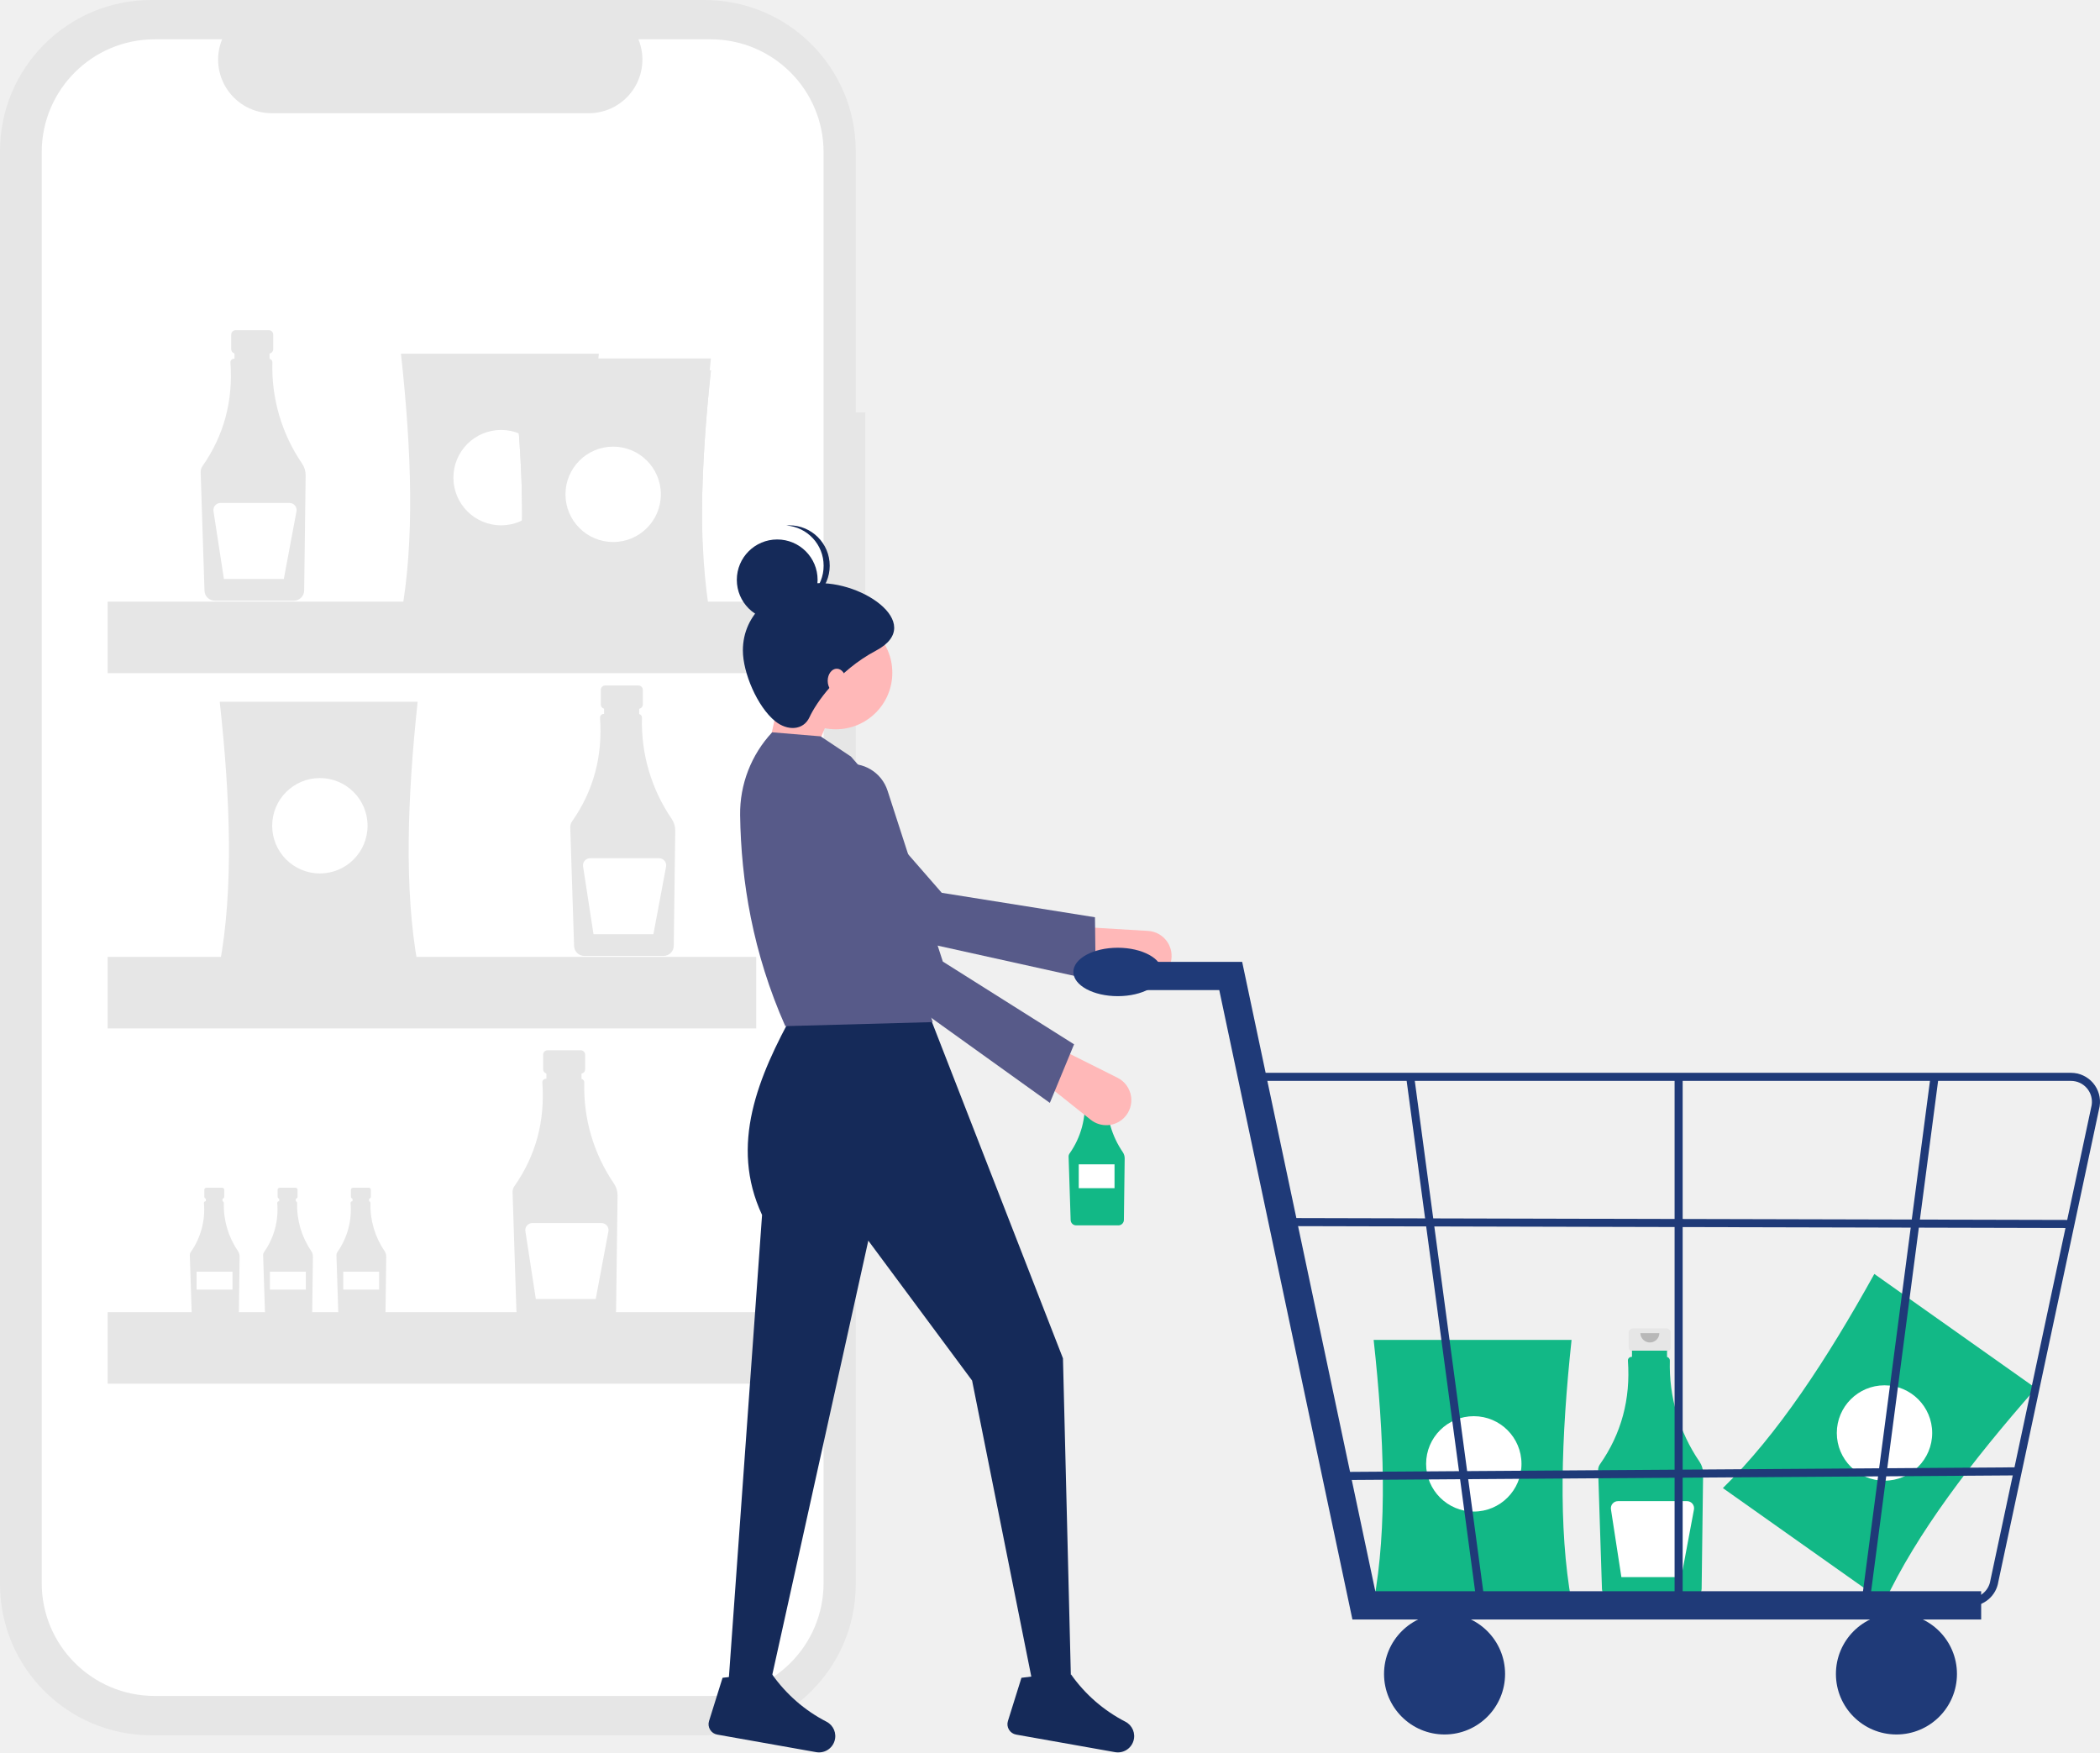
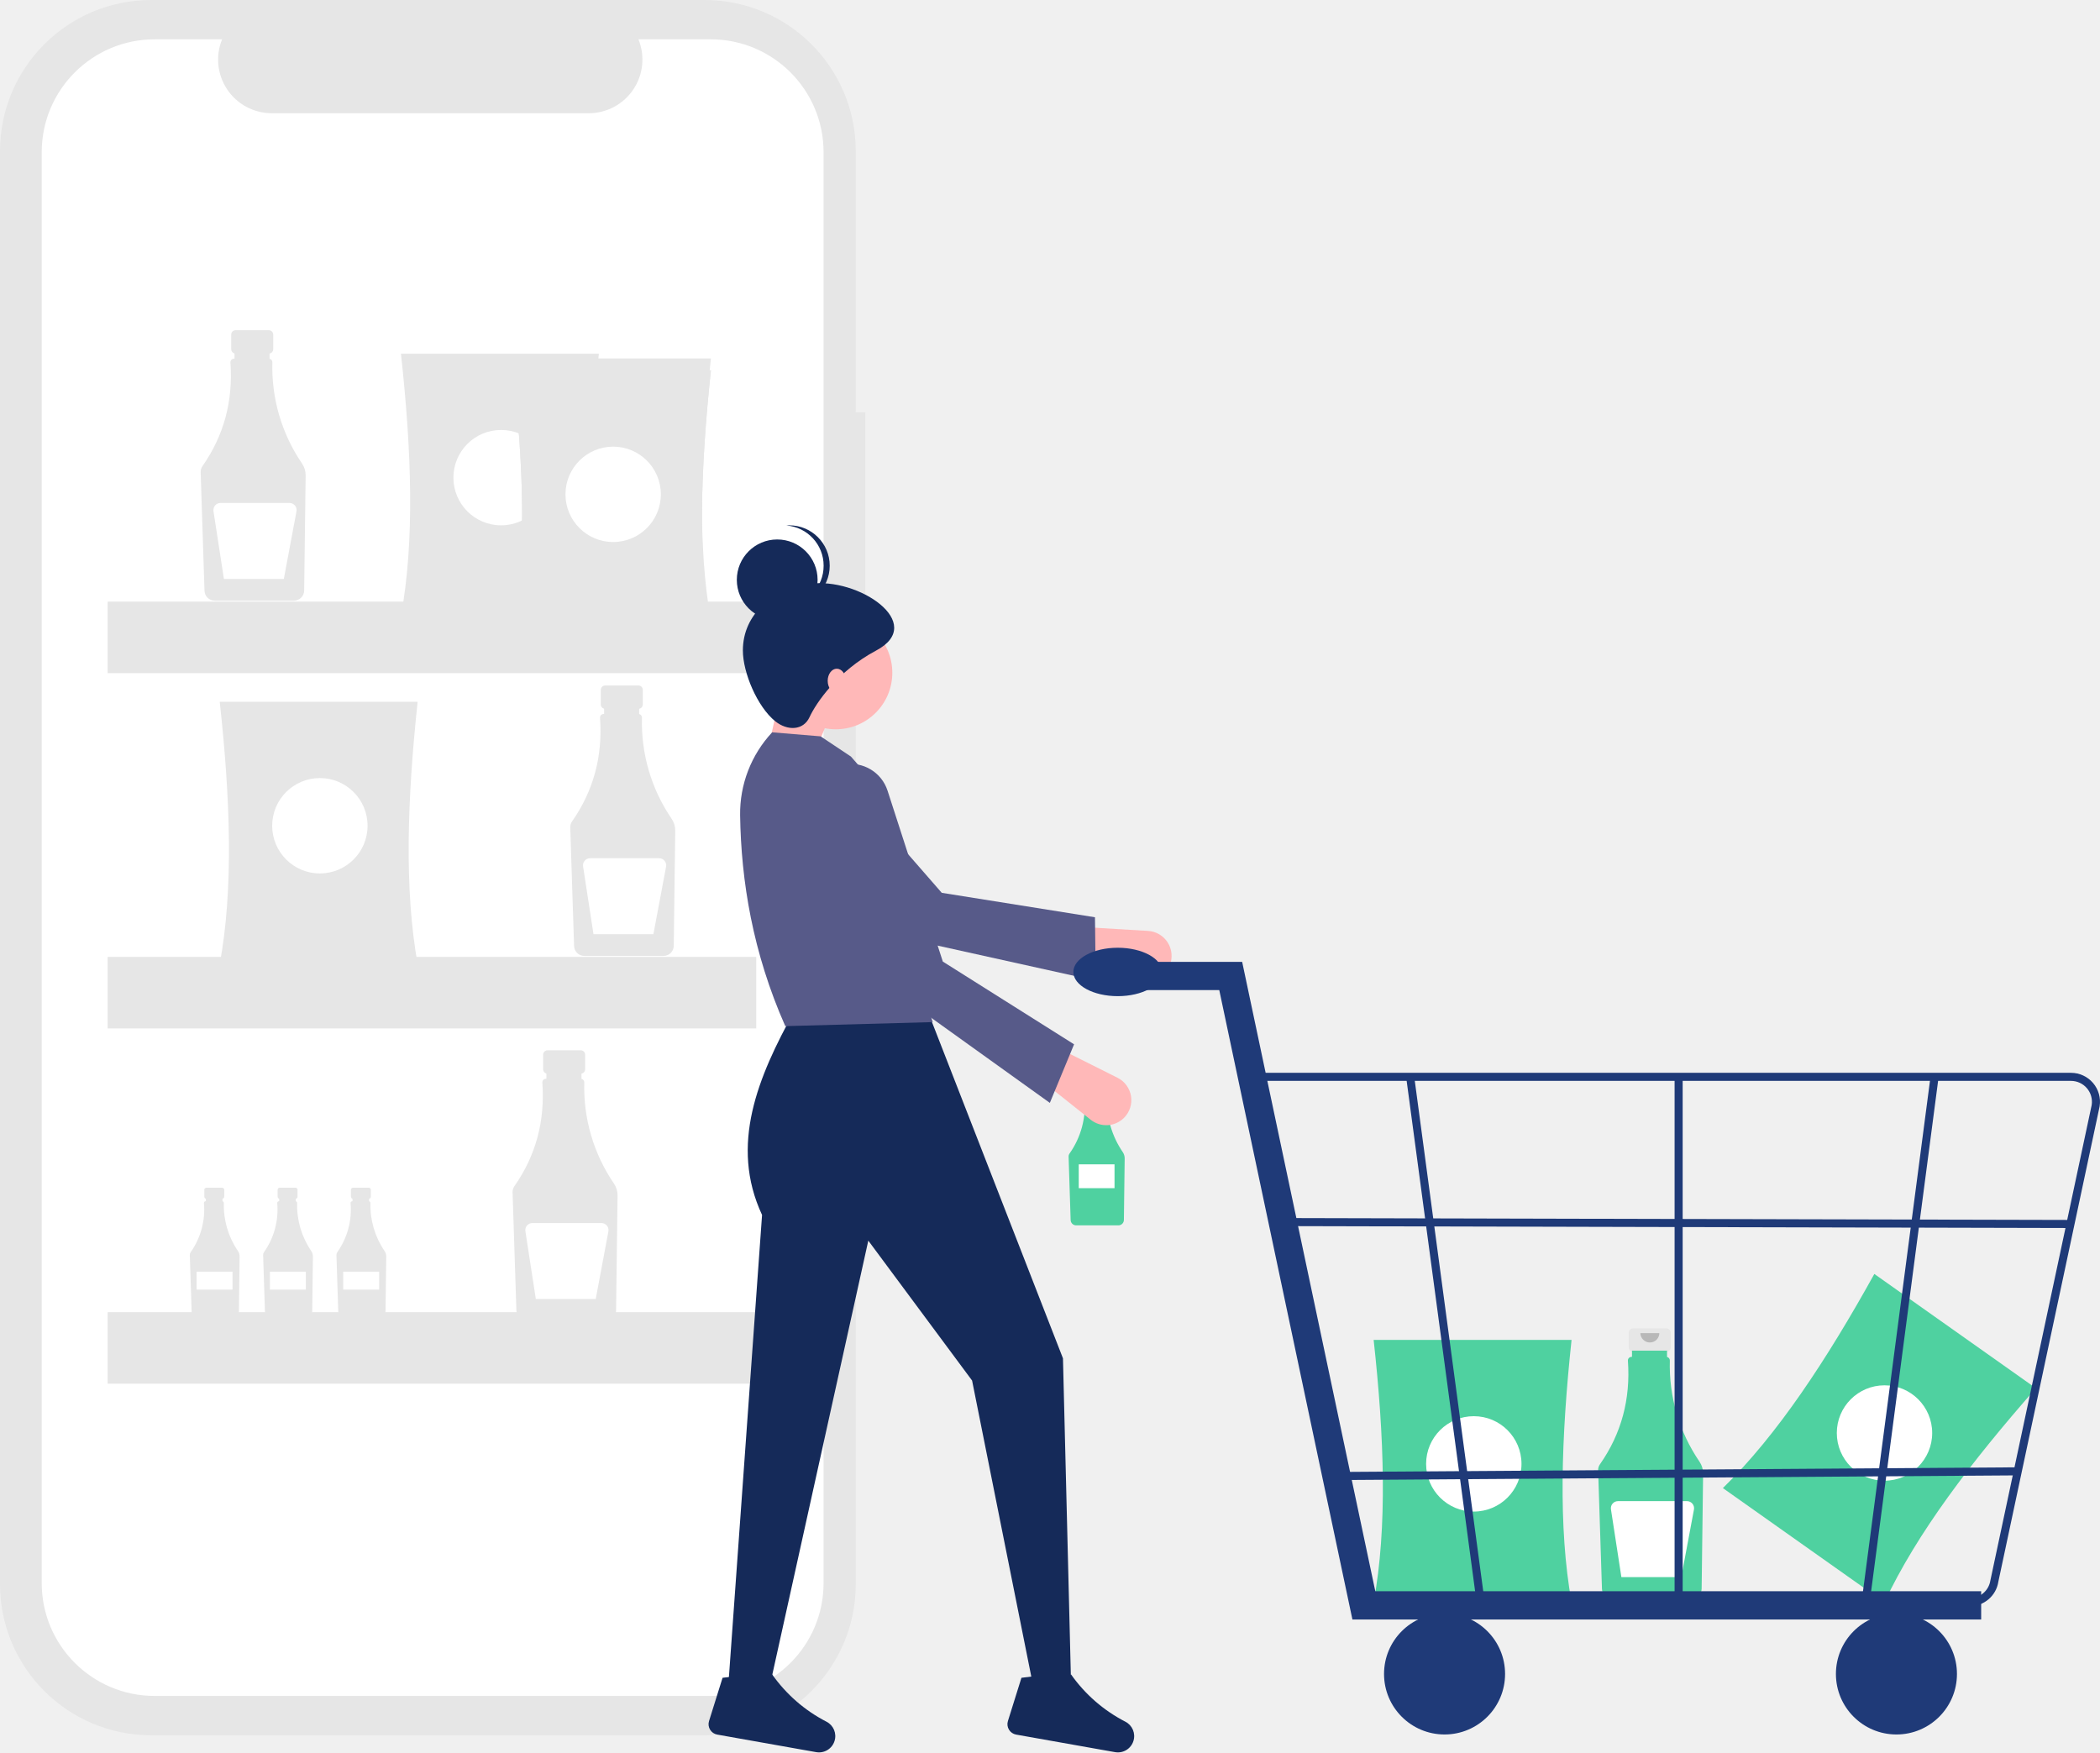
<svg xmlns="http://www.w3.org/2000/svg" id="b0613604-cb64-4fd5-a4c3-be829c572cfc" data-name="Layer 1" viewBox="0 0 888 741.048">
  <path d="M521.896,253.856H517.864v-110.453a63.927,63.927,0,0,0-63.927-63.927H219.927A63.927,63.927,0,0,0,156,143.403V749.357A63.927,63.927,0,0,0,219.927,813.284H453.937a63.927,63.927,0,0,0,63.927-63.927V332.478h4.032Z" transform="translate(-156 -79.47583)" fill="#e6e6e6" />
  <path d="M456.516,96.107h-30.546a22.681,22.681,0,0,1-21,31.247H270.91a22.681,22.681,0,0,1-21-31.247h-28.53a47.74,47.74,0,0,0-47.74,47.74V748.912a47.74,47.74,0,0,0,47.74,47.74H456.516a47.74,47.74,0,0,0,47.74-47.74V143.848A47.74,47.74,0,0,0,456.516,96.107Z" transform="translate(-156 -79.47583)" fill="#fff" />
  <path d="M269.672,219.111H255.633a1.861,1.861,0,0,0-1.861,1.861v6.162a1.861,1.861,0,0,0,1.861,1.861h2.327v9.233h9.386v-9.233h2.327a1.861,1.861,0,0,0,1.861-1.861v-6.162A1.861,1.861,0,0,0,269.672,219.111Z" transform="translate(-156 -79.47583)" fill="#e6e6e6" />
  <path d="M283.734,275.507a72.178,72.178,0,0,1-12.557-42.794,1.522,1.522,0,0,0-1.188-1.519v-2.663H255.162v2.626h-.204a1.521,1.521,0,0,0-1.519,1.523q0.0.055.004.111,1.752,24.425-11.833,43.808a4.193,4.193,0,0,0-.759,2.541l1.621,50.151a4.341,4.341,0,0,0,4.304,4.19h33.537a4.343,4.343,0,0,0,4.307-4.264l.625-48.693A8.788,8.788,0,0,0,283.734,275.507Z" transform="translate(-156 -79.47583)" fill="#e6e6e6" />
  <path d="M278.425,292.166H249.234a2.997,2.997,0,0,0-2.962,3.453l4.411,28.673h25.33l5.358-28.577a2.997,2.997,0,0,0-2.946-3.549Z" transform="translate(-156 -79.47583)" fill="#fff" />
  <path d="M425.957,369.345H411.917a1.861,1.861,0,0,0-1.861,1.861v6.162a1.861,1.861,0,0,0,1.861,1.861h2.327v9.233h9.386V379.23h2.327a1.861,1.861,0,0,0,1.861-1.861v-6.162A1.861,1.861,0,0,0,425.957,369.345Z" transform="translate(-156 -79.47583)" fill="#e6e6e6" />
  <path d="M440.019,425.742a72.178,72.178,0,0,1-12.557-42.794,1.522,1.522,0,0,0-1.188-1.519V378.767H411.446v2.626h-.204a1.521,1.521,0,0,0-1.519,1.523q0.0.055.004.111,1.752,24.425-11.833,43.808a4.193,4.193,0,0,0-.759,2.541l1.621,50.151a4.341,4.341,0,0,0,4.304,4.19h33.537a4.343,4.343,0,0,0,4.307-4.264l.625-48.693A8.788,8.788,0,0,0,440.019,425.742Z" transform="translate(-156 -79.47583)" fill="#e6e6e6" />
  <path d="M434.71,442.401H405.518a2.997,2.997,0,0,0-2.962,3.453l4.411,28.673h25.33l5.358-28.577a2.997,2.997,0,0,0-2.946-3.549Z" transform="translate(-156 -79.47583)" fill="#fff" />
  <path d="M249.935,581.733h-6.659a.883.883,0,0,0-.883.883v2.923a.883.883,0,0,0,.883.883h1.104v4.38h4.452v-4.38H249.935a.883.883,0,0,0,.883-.883v-2.923A.883.883,0,0,0,249.935,581.733Z" transform="translate(-156 -79.47583)" fill="#e6e6e6" />
  <path d="M256.605,608.484a34.237,34.237,0,0,1-5.956-20.299.722.722,0,0,0-.564-.721v-1.263H243.052v1.245h-.097a.722.722,0,0,0-.721.723q0,.026.002.053a31.246,31.246,0,0,1-5.613,20.78,1.989,1.989,0,0,0-.36,1.205l.769,23.789a2.059,2.059,0,0,0,2.042,1.988h15.908a2.06,2.06,0,0,0,2.043-2.023l.296-23.097A4.168,4.168,0,0,0,256.605,608.484Z" transform="translate(-156 -79.47583)" fill="#e6e6e6" />
  <rect x="83.137" y="537.753" width="15.179" height="7.59" fill="#fff" />
  <path d="M280.935,581.733h-6.659a.883.883,0,0,0-.883.883v2.923a.883.883,0,0,0,.883.883h1.104v4.38h4.452v-4.38H280.935a.883.883,0,0,0,.883-.883v-2.923A.883.883,0,0,0,280.935,581.733Z" transform="translate(-156 -79.47583)" fill="#e6e6e6" />
  <path d="M287.605,608.484a34.237,34.237,0,0,1-5.956-20.299.722.722,0,0,0-.564-.721v-1.263H274.052v1.245h-.097a.722.722,0,0,0-.721.723q0,.026.002.053a31.246,31.246,0,0,1-5.613,20.78,1.989,1.989,0,0,0-.36,1.205l.769,23.789a2.059,2.059,0,0,0,2.042,1.988h15.908a2.06,2.06,0,0,0,2.043-2.023l.296-23.097A4.168,4.168,0,0,0,287.605,608.484Z" transform="translate(-156 -79.47583)" fill="#e6e6e6" />
  <rect x="114.137" y="537.753" width="15.179" height="7.59" fill="#fff" />
  <path d="M311.935,581.733h-6.659a.883.883,0,0,0-.883.883v2.923a.883.883,0,0,0,.883.883h1.104v4.38h4.452v-4.38H311.935a.883.883,0,0,0,.883-.883v-2.923A.883.883,0,0,0,311.935,581.733Z" transform="translate(-156 -79.47583)" fill="#e6e6e6" />
  <path d="M318.605,608.484a34.237,34.237,0,0,1-5.956-20.299.722.722,0,0,0-.564-.721v-1.263H305.052v1.245h-.097a.722.722,0,0,0-.721.723q0,.026.002.053a31.246,31.246,0,0,1-5.613,20.78,1.989,1.989,0,0,0-.36,1.205l.769,23.789a2.059,2.059,0,0,0,2.042,1.988h15.908a2.06,2.06,0,0,0,2.043-2.023l.296-23.097A4.168,4.168,0,0,0,318.605,608.484Z" transform="translate(-156 -79.47583)" fill="#e6e6e6" />
  <rect x="145.137" y="537.753" width="15.179" height="7.59" fill="#fff" />
  <path d="M401.567,523.613H387.528a1.861,1.861,0,0,0-1.861,1.861v6.162a1.861,1.861,0,0,0,1.861,1.861h2.327v9.233h9.386v-9.233h2.327a1.861,1.861,0,0,0,1.861-1.861v-6.162A1.861,1.861,0,0,0,401.567,523.613Z" transform="translate(-156 -79.47583)" fill="#e6e6e6" />
  <path d="M415.629,580.01a72.178,72.178,0,0,1-12.557-42.794,1.522,1.522,0,0,0-1.188-1.519v-2.663H387.057v2.626h-.204a1.521,1.521,0,0,0-1.519,1.523q0.0.055.004.111,1.752,24.425-11.833,43.808a4.193,4.193,0,0,0-.759,2.541l1.621,50.151a4.341,4.341,0,0,0,4.304,4.19h33.537a4.343,4.343,0,0,0,4.307-4.264l.625-48.693A8.788,8.788,0,0,0,415.629,580.01Z" transform="translate(-156 -79.47583)" fill="#e6e6e6" />
  <path d="M410.32,596.668H381.129a2.997,2.997,0,0,0-2.962,3.453l4.411,28.673h25.33l5.358-28.577a2.997,2.997,0,0,0-2.946-3.549Z" transform="translate(-156 -79.47583)" fill="#fff" />
  <path d="M409.232,339.938H325.544c5.851-31.633,4.505-69.832,0-110.911h83.688C404.847,270.107,403.536,308.305,409.232,339.938Z" transform="translate(-156 -79.47583)" fill="#e6e6e6" />
  <circle cx="211.892" cy="201.982" r="20.166" fill="#fff" />
  <path d="M332.602,487.148H248.914c5.851-31.633,4.505-69.832,0-110.911H332.602C328.217,417.316,326.907,455.515,332.602,487.148Z" transform="translate(-156 -79.47583)" fill="#e6e6e6" />
  <circle cx="135.262" cy="349.192" r="20.166" fill="#fff" />
  <path d="M456.621,346.996H372.933c5.851-31.633,4.505-69.832,0-110.911h83.688C452.236,277.165,450.926,315.363,456.621,346.996Z" transform="translate(-156 -79.47583)" fill="#e6e6e6" />
  <circle cx="259.281" cy="209.04" r="20.166" fill="#fff" />
  <path d="M456.621,341.955H372.933c5.851-31.633,4.505-69.832,0-110.911h83.688C452.236,272.123,450.926,310.322,456.621,341.955Z" transform="translate(-156 -79.47583)" fill="#e6e6e6" />
  <circle cx="259.281" cy="203.998" r="20.166" fill="#fff" />
  <path d="M456.621,346.996H372.933c5.851-31.633,4.505-69.832,0-110.911h83.688C452.236,277.165,450.926,315.363,456.621,346.996Z" transform="translate(-156 -79.47583)" fill="#e6e6e6" />
  <circle cx="259.281" cy="209.04" r="20.166" fill="#fff" />
  <rect x="45.525" y="254.413" width="274.254" height="30.249" fill="#e6e6e6" />
  <rect x="45.525" y="404.647" width="274.254" height="30.249" fill="#e6e6e6" />
  <rect x="45.525" y="554.882" width="274.254" height="30.249" fill="#e6e6e6" />
-   <path d="M952.855,757.075l-68.325-48.326c23.044-22.448,44.002-54.411,64.046-90.551l68.325,48.326C989.599,697.53,966.471,727.96,952.855,757.075Z" transform="translate(-156 -79.47583)" fill="#12b886" />
+   <path d="M952.855,757.075l-68.325-48.326c23.044-22.448,44.002-54.411,64.046-90.551l68.325,48.326C989.599,697.53,966.471,727.96,952.855,757.075Z" transform="translate(-156 -79.47583)" fill="#4fd1a0" />
  <circle cx="796.873" cy="605.982" r="20.166" fill="#fff" />
  <path d="M623.262,536.554h-7.5a.994.994,0,0,0-.994.994v3.292a.994.994,0,0,0,.994.994h1.243v4.932h5.014v-4.932h1.243a.994.994,0,0,0,.994-.994v-3.292A.994.994,0,0,0,623.262,536.554Z" transform="translate(-156 -79.47583)" fill="#e6e6e6" />
-   <path d="M630.774,566.682a38.558,38.558,0,0,1-6.708-22.861.813.813,0,0,0-.635-.812v-1.422h-7.921v1.403h-.109a.813.813,0,0,0-.812.814q0,.03.002.059a35.189,35.189,0,0,1-6.322,23.403,2.24,2.24,0,0,0-.405,1.357l.866,26.792a2.319,2.319,0,0,0,2.299,2.238h17.916a2.32,2.32,0,0,0,2.301-2.278l.334-26.012A4.695,4.695,0,0,0,630.774,566.682Z" transform="translate(-156 -79.47583)" fill="#12b886" />
+   <path d="M630.774,566.682a38.558,38.558,0,0,1-6.708-22.861.813.813,0,0,0-.635-.812v-1.422h-7.921v1.403h-.109a.813.813,0,0,0-.812.814q0,.03.002.059a35.189,35.189,0,0,1-6.322,23.403,2.24,2.24,0,0,0-.405,1.357l.866,26.792a2.319,2.319,0,0,0,2.299,2.238h17.916a2.32,2.32,0,0,0,2.301-2.278l.334-26.012A4.695,4.695,0,0,0,630.774,566.682Z" transform="translate(-156 -79.47583)" fill="#4fd1a0" />
  <path d="M621.699,537.627a2.145,2.145,0,0,1-4.291,0" transform="translate(-156 -79.47583)" opacity="0.2" style="isolation:isolate" />
  <rect x="456.161" y="492.368" width="15.124" height="10.083" fill="#fff" />
  <path d="M860.602,641.218H846.563a1.861,1.861,0,0,0-1.861,1.861v6.162a1.861,1.861,0,0,0,1.861,1.861h2.327v9.233h9.386v-9.233h2.327a1.861,1.861,0,0,0,1.861-1.861V643.079A1.861,1.861,0,0,0,860.602,641.218Z" transform="translate(-156 -79.47583)" fill="#e6e6e6" />
-   <path d="M874.664,697.615a72.178,72.178,0,0,1-12.557-42.794,1.522,1.522,0,0,0-1.188-1.519v-2.663H846.092v2.626h-.204a1.521,1.521,0,0,0-1.519,1.523q0.0.055.004.111,1.752,24.425-11.833,43.808a4.193,4.193,0,0,0-.759,2.541l1.621,50.151a4.341,4.341,0,0,0,4.304,4.19h33.537a4.343,4.343,0,0,0,4.307-4.264l.625-48.693A8.788,8.788,0,0,0,874.664,697.615Z" transform="translate(-156 -79.47583)" fill="#12b886" />
+   <path d="M874.664,697.615a72.178,72.178,0,0,1-12.557-42.794,1.522,1.522,0,0,0-1.188-1.519v-2.663H846.092v2.626h-.204a1.521,1.521,0,0,0-1.519,1.523q0.0.055.004.111,1.752,24.425-11.833,43.808a4.193,4.193,0,0,0-.759,2.541l1.621,50.151a4.341,4.341,0,0,0,4.304,4.19h33.537a4.343,4.343,0,0,0,4.307-4.264l.625-48.693A8.788,8.788,0,0,0,874.664,697.615Z" transform="translate(-156 -79.47583)" fill="#4fd1a0" />
  <path d="M857.676,643.226a4.016,4.016,0,0,1-8.031,0" transform="translate(-156 -79.47583)" opacity="0.2" style="isolation:isolate" />
  <path d="M869.355,714.273H840.164a2.997,2.997,0,0,0-2.962,3.453l4.411,28.673h25.33l5.358-28.577a2.997,2.997,0,0,0-2.946-3.549Z" transform="translate(-156 -79.47583)" fill="#fff" />
-   <path d="M820.546,756.996H736.858c5.851-31.633,4.505-69.832,0-110.911H820.546C816.161,687.164,814.851,725.362,820.546,756.996Z" transform="translate(-156 -79.47583)" fill="#12b886" />
+   <path d="M820.546,756.996H736.858c5.851-31.633,4.505-69.832,0-110.911H820.546C816.161,687.164,814.851,725.362,820.546,756.996Z" transform="translate(-156 -79.47583)" fill="#4fd1a0" />
  <circle cx="623.206" cy="619.039" r="20.166" fill="#fff" />
  <polygon points="322.243 328.466 341.03 326.758 352.986 297.724 331.637 285.768 322.243 328.466" fill="#ffb8b8" />
  <path d="M650.66,487.65v0a10.593,10.593,0,0,0-9.202-14.517l-29.17-1.739-4.295,14.282,30.029,8.247A10.593,10.593,0,0,0,650.66,487.65Z" transform="translate(-156 -79.47583)" fill="#ffb8b8" />
  <path d="M619.339,494.163l-.321-26.8-64.793-10.339L504.31,399.777a16.338,16.338,0,0,0-21.294-2.912l0,0a16.338,16.338,0,0,0-2.846,24.922l41.18,50.678Z" transform="translate(-156 -79.47583)" fill="#575a89" />
  <path d="M463.726,795.643h17.079L523.168,604.109l43.887,59.169,25.619,128.095h16.225l-3.416-137.488-57.216-146.882H491.906c-15.402,27.874-27.485,56.608-13.663,86.251Z" transform="translate(-156 -79.47583)" fill="#152a59" />
  <path d="M582.204,807.276a4.457,4.457,0,0,0,3.476,5.718l41.793,7.417a6.876,6.876,0,0,0,7.801-4.713h0a6.834,6.834,0,0,0-3.342-8.126,63.902,63.902,0,0,1-23.048-20.038c-4.593,4.277-9.727,3.875-15.179.723l-5.782.723Z" transform="translate(-156 -79.47583)" fill="#152a59" />
  <path d="M455.818,807.276a4.457,4.457,0,0,0,3.476,5.718l41.793,7.417a6.876,6.876,0,0,0,7.801-4.713h0a6.834,6.834,0,0,0-3.342-8.126,63.902,63.902,0,0,1-23.048-20.038c-4.593,4.277-9.727,3.875-15.179.723l-5.782.723Z" transform="translate(-156 -79.47583)" fill="#152a59" />
  <circle cx="353.413" cy="284.487" r="23.911" fill="#ffb8b8" />
  <path d="M488.064,513.407,550.403,511.699l-18.308-57.62c11.377-18.239-.073-36.46-16.278-54.677l-12.809-8.54-20.495-1.708h0a50.314,50.314,0,0,0-13.549,35.05C469.369,452.032,474.297,482.324,488.064,513.407Z" transform="translate(-156 -79.47583)" fill="#575a89" />
  <path d="M631.291,552.192h0a10.593,10.593,0,0,0-2.749-16.966L602.409,522.151l-9.567,11.441,24.363,19.395A10.593,10.593,0,0,0,631.291,552.192Z" transform="translate(-156 -79.47583)" fill="#ffb8b8" />
  <path d="M599.933,545.858l10.248-24.765-55.502-34.994-23.37-72.268a16.338,16.338,0,0,0-18.432-11.054h0a16.338,16.338,0,0,0-12.421,21.793l17.923,62.791Z" transform="translate(-156 -79.47583)" fill="#575a89" />
  <path d="M470.13,354.569c0,9.304,6.042,23.712,13.663,29.889,5.128,4.156,11.905,3.981,14.517-1.708,2.68-5.836,11.919-19.552,28.181-28.181,21.678-11.503-7.688-31.182-28.181-28.181C482.911,328.643,470.13,339.005,470.13,354.569Z" transform="translate(-156 -79.47583)" fill="#152a59" />
  <circle cx="328.648" cy="245.205" r="17.079" fill="#152a59" />
  <path d="M504.289,318.703a17.069,17.069,0,0,0-15.798-17.015c.424-.032.849-.065,1.281-.065a17.079,17.079,0,0,1,0,34.159c-.432,0-.857-.033-1.281-.065A17.069,17.069,0,0,0,504.289,318.703Z" transform="translate(-156 -79.47583)" fill="#152a59" />
  <ellipse cx="353.84" cy="287.903" rx="3.843" ry="5.124" fill="#ffb8b8" />
  <polygon points="837.751 684.845 571.879 684.845 515.578 418.694 467.529 418.694 467.529 406.752 525.258 406.752 581.559 672.902 837.751 672.902 837.751 684.845" fill="#1f3a78" />
  <circle cx="610.841" cy="707.877" r="25.591" fill="#1f3a78" />
  <circle cx="801.923" cy="707.877" r="25.591" fill="#1f3a78" />
  <path d="M988.903,758.697H730.225L684.584,533.145h347.151a12.265,12.265,0,0,1,12.116,14.167l-42.833,201.025A12.204,12.204,0,0,1,988.903,758.697Zm-255.869-3.412H988.903a8.806,8.806,0,0,0,8.742-7.477l42.833-201.025a8.85,8.85,0,0,0-8.744-10.225H688.726Z" transform="translate(-156 -79.47583)" fill="#1f3a78" />
  <polygon points="624.513 678.499 594.623 455.653 597.989 455.097 627.879 677.943 624.513 678.499" fill="#1f3a78" />
  <polygon points="790.712 676.788 787.343 676.242 816.36 455.102 819.729 455.648 790.712 676.788" fill="#1f3a78" />
  <rect x="708.115" y="455.375" width="3.412" height="222.846" fill="#1f3a78" />
  <rect x="865.451" y="431.522" width="3.412" height="330.296" transform="translate(112.3889 1382.904) rotate(-89.86127)" fill="#1f3a78" />
  <rect x="718.838" y="700.962" width="290.178" height="3.412" transform="translate(-160.7831 -73.5538) rotate(-0.39166)" fill="#1f3a78" />
  <ellipse cx="472.648" cy="411.017" rx="18.767" ry="10.237" fill="#1f3a78" />
</svg>
